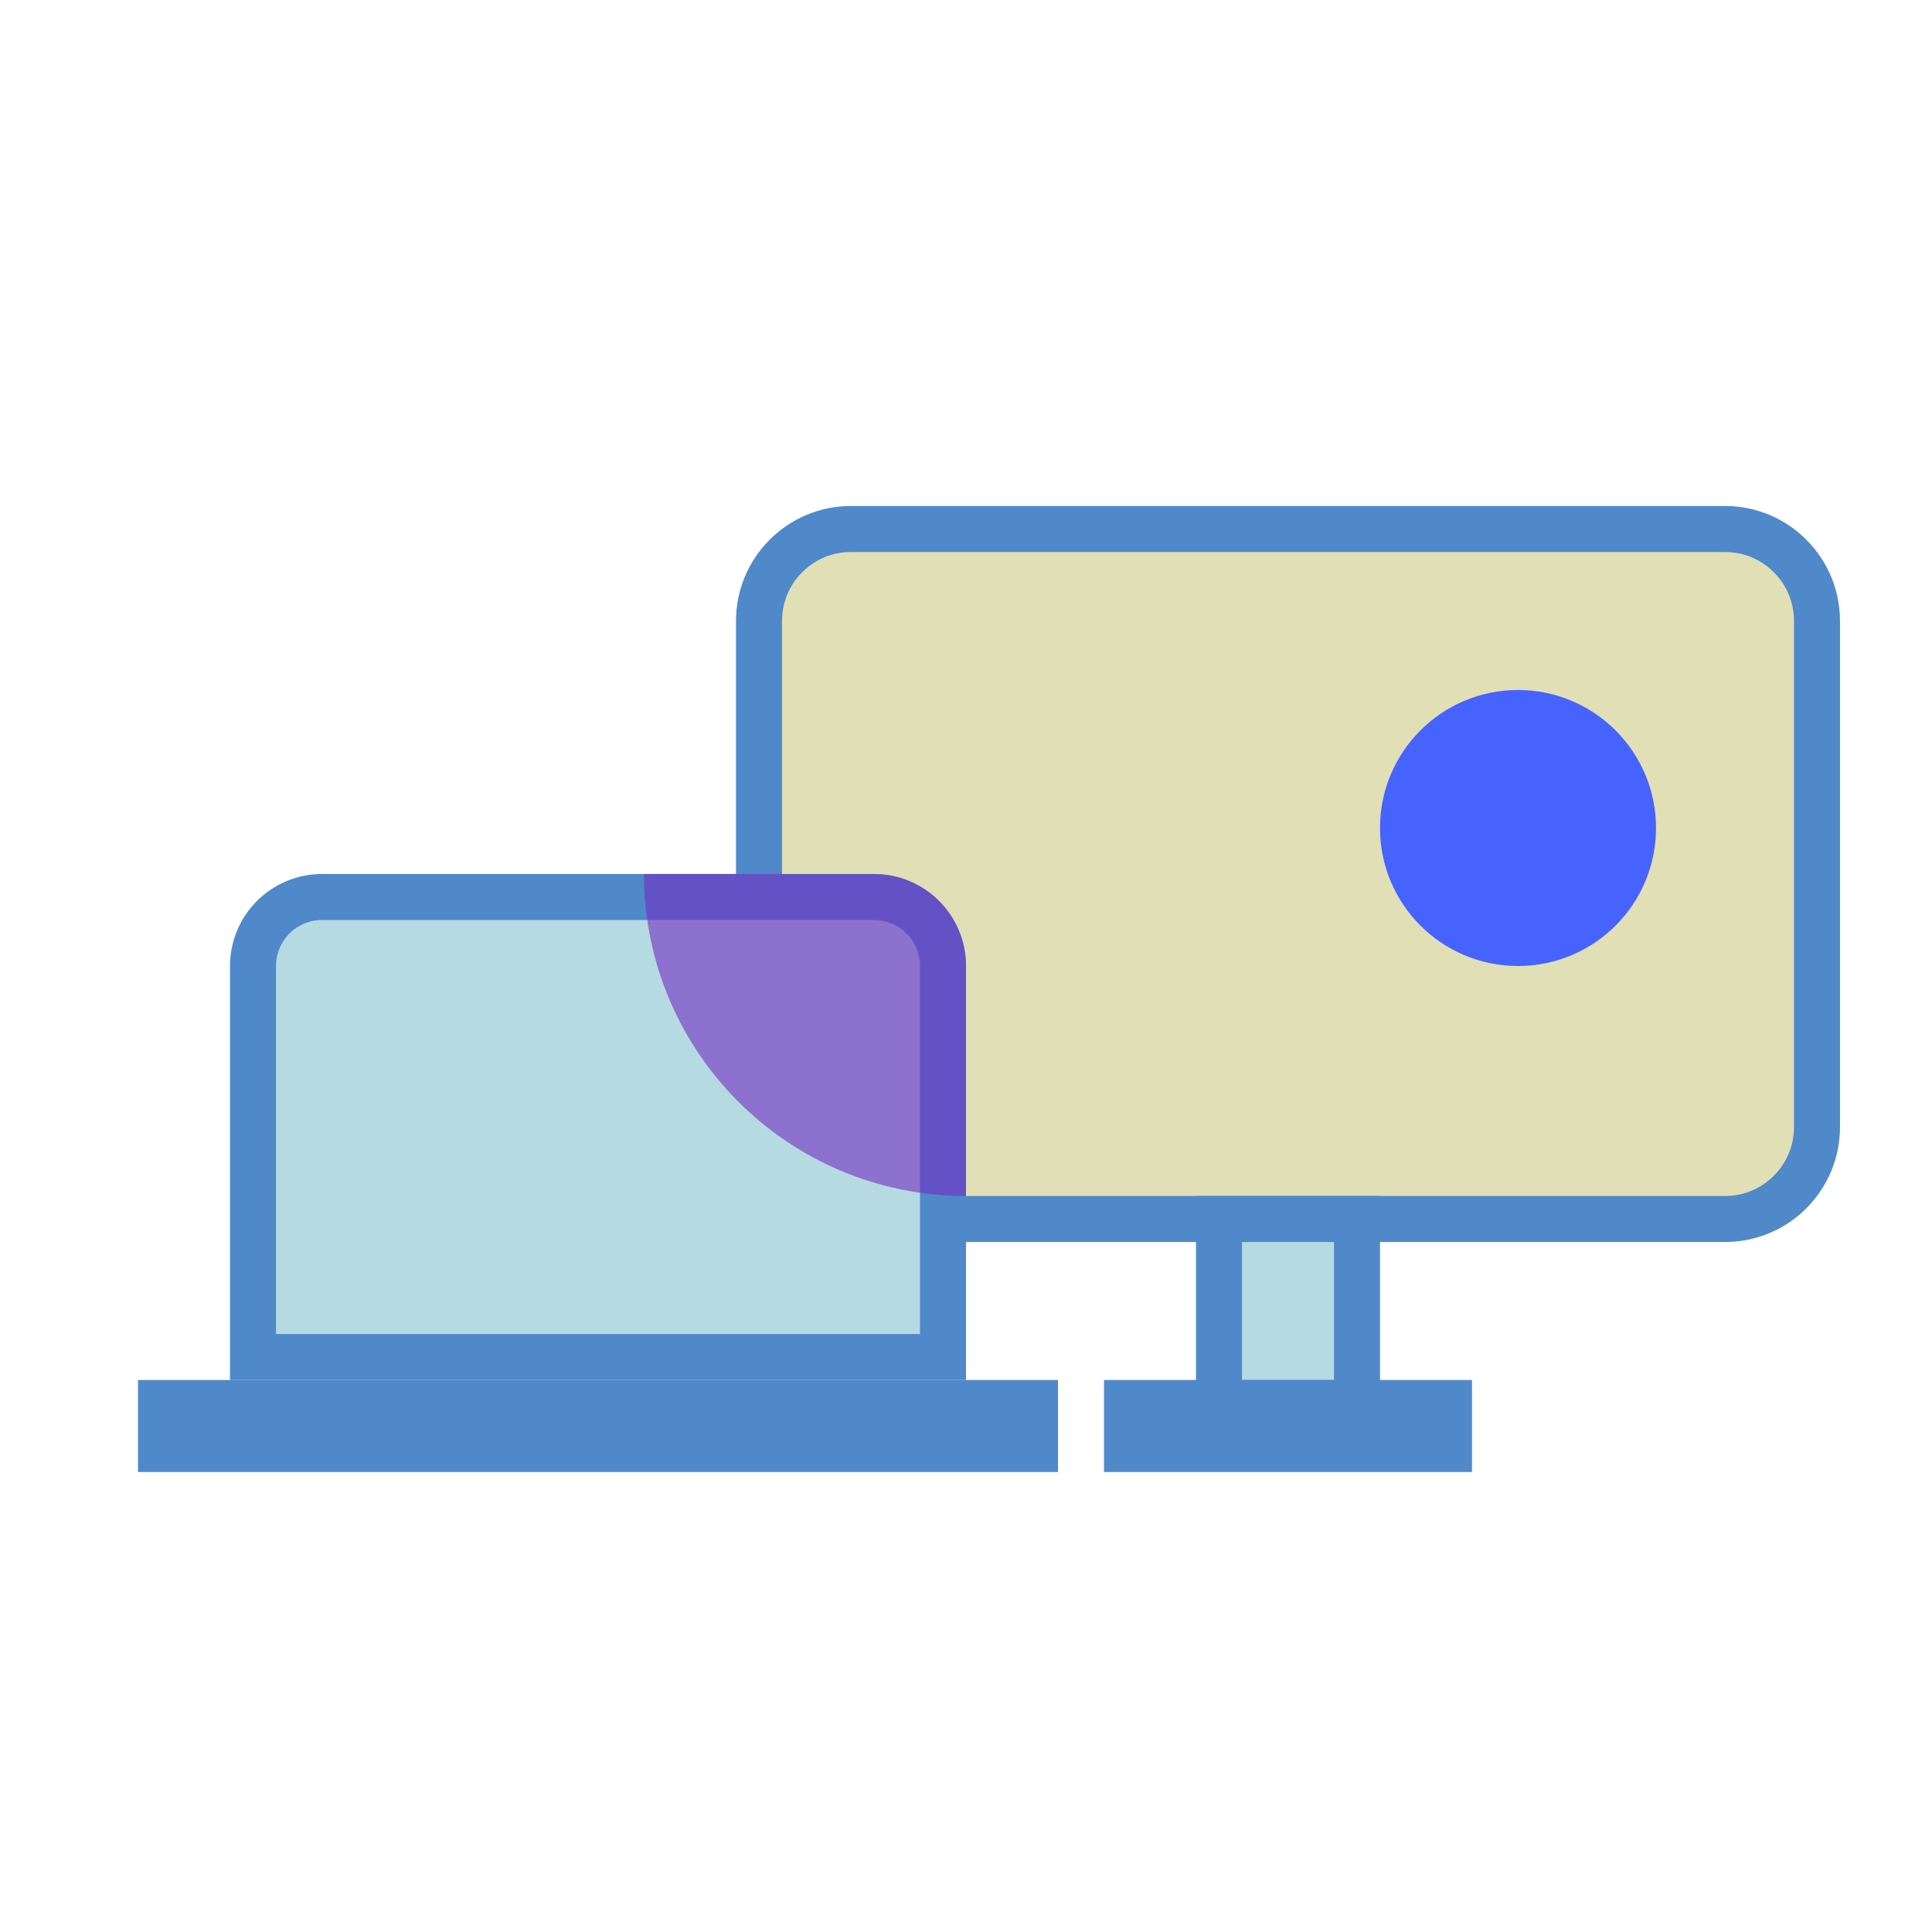
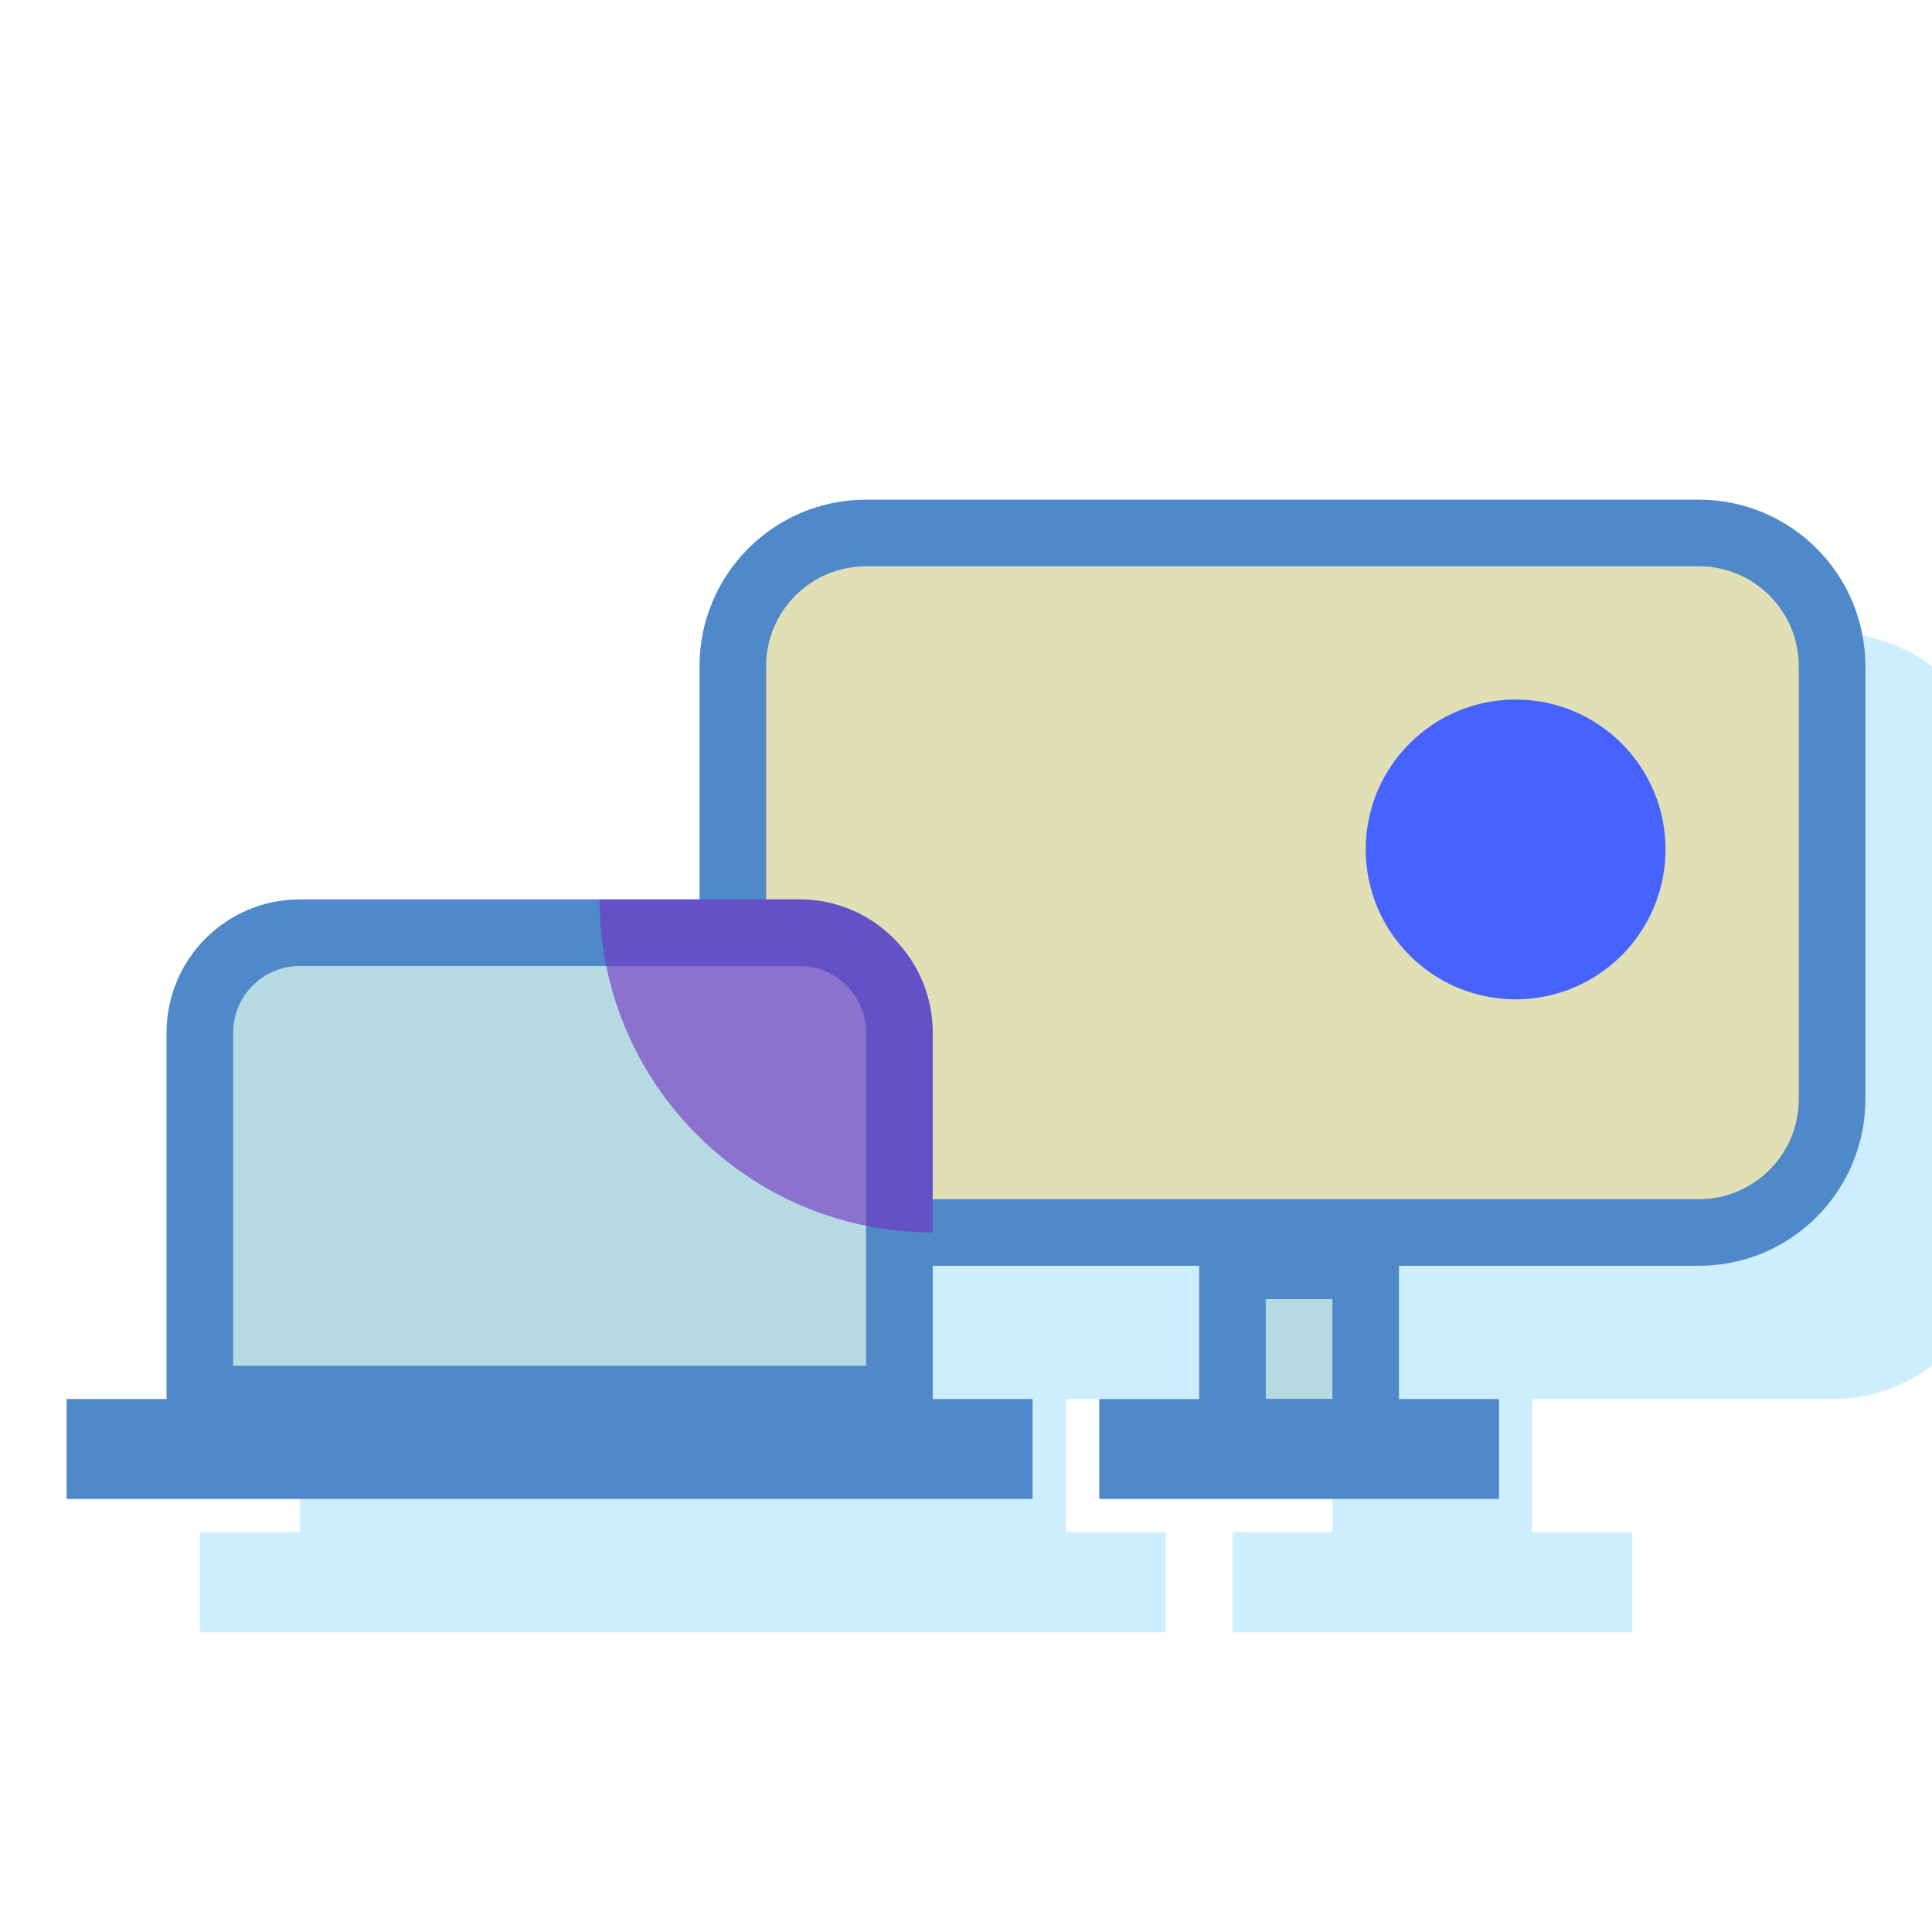
- <svg xmlns="http://www.w3.org/2000/svg" width="42" height="42" viewBox="0 0 42 42">
-   <g fill="none" fill-rule="evenodd">
-     <rect width="23" height="15" x="16.5" y="11.5" fill="#E1DFB6" stroke="#4F89CA" rx="2" />
-     <circle cx="33" cy="18" r="3" fill="#4663FF" />
-     <rect width="3" height="4" x="26.5" y="26.5" fill="#B6DAE1" stroke="#4F89CA" />
-     <rect width="7" height="1" x="24.5" y="30.5" fill="#B6DAE1" stroke="#4F89CA" />
-     <path fill="#B6DAE1" stroke="#4F89CA" d="M5.5,29.5 L20.5,29.5 L20.5,21 C20.5,20.172 19.828,19.5 19,19.5 L7,19.5 C6.172,19.5 5.5,20.172 5.5,21 L5.5,29.5 Z" />
-     <path fill="#722CC2" d="M14,19 L19,19 C20.105,19 21,19.895 21,21 L21,26 C17.134,26 14,22.866 14,19 L14,19 Z" opacity=".6" />
-     <rect width="19" height="1" x="3.5" y="30.5" fill="#B6DAE1" stroke="#4F89CA" />
+ <svg xmlns="http://www.w3.org/2000/svg" width="58px" height="58px" viewBox="0 0 58 58" version="1.1">
+   <defs>
+     <filter x="-14.8%" y="-27.6%" width="129.6%" height="155.2%" filterUnits="objectBoundingBox" id="filter-1">
+       <feOffset dx="4" dy="4" in="SourceAlpha" result="shadowOffsetOuter1" />
+       <feColorMatrix values="0 0 0 0 0   0 0 0 0 0.412   0 0 0 0 1  0 0 0 0.2 0" type="matrix" in="shadowOffsetOuter1" result="shadowMatrixOuter1" />
+       <feMerge>
+         <feMergeNode in="shadowMatrixOuter1" />
+         <feMergeNode in="SourceGraphic" />
+       </feMerge>
+     </filter>
+   </defs>
+   <g id="display_expansion" stroke="none" stroke-width="1" fill="none" fill-rule="evenodd">
+     <g id="编组" filter="url(#filter-1)" transform="translate(2, 15)">
+       <rect id="矩形" stroke="#4F89CA" stroke-width="2" fill="#E1DFB6" x="20" y="1" width="33" height="21" rx="4" />
+       <circle id="椭圆形" fill="#4663FF" cx="43.5" cy="10.5" r="4.5" />
+       <rect id="矩形" stroke="#4F89CA" stroke-width="2" fill="#B6DAE1" x="35" y="23" width="4" height="5" />
+       <rect id="矩形" stroke="#4F89CA" stroke-width="2" fill="#B6DAE1" x="32" y="28" width="10" height="1" />
+       <path d="M22,13 C22.828,13 23.578,13.336 24.121,13.879 C24.664,14.422 25,15.172 25,16 L25,16 L25,27 L4,27 L4,16 C4,15.172 4.336,14.422 4.879,13.879 C5.422,13.336 6.172,13 7,13 L7,13 Z" id="矩形" stroke="#4F89CA" stroke-width="2" fill="#B6DAE1" />
+       <path d="M16,12 L22,12 C24.209,12 26,13.791 26,16 L26,22 L26,22 C20.477,22 16,17.523 16,12 L16,12 L16,12 Z" id="矩形" fill="#722CC2" opacity="0.6" />
+       <rect id="矩形" stroke="#4F89CA" stroke-width="2" fill="#B6DAE1" x="1" y="28" width="27" height="1" />
+     </g>
  </g>
</svg>
